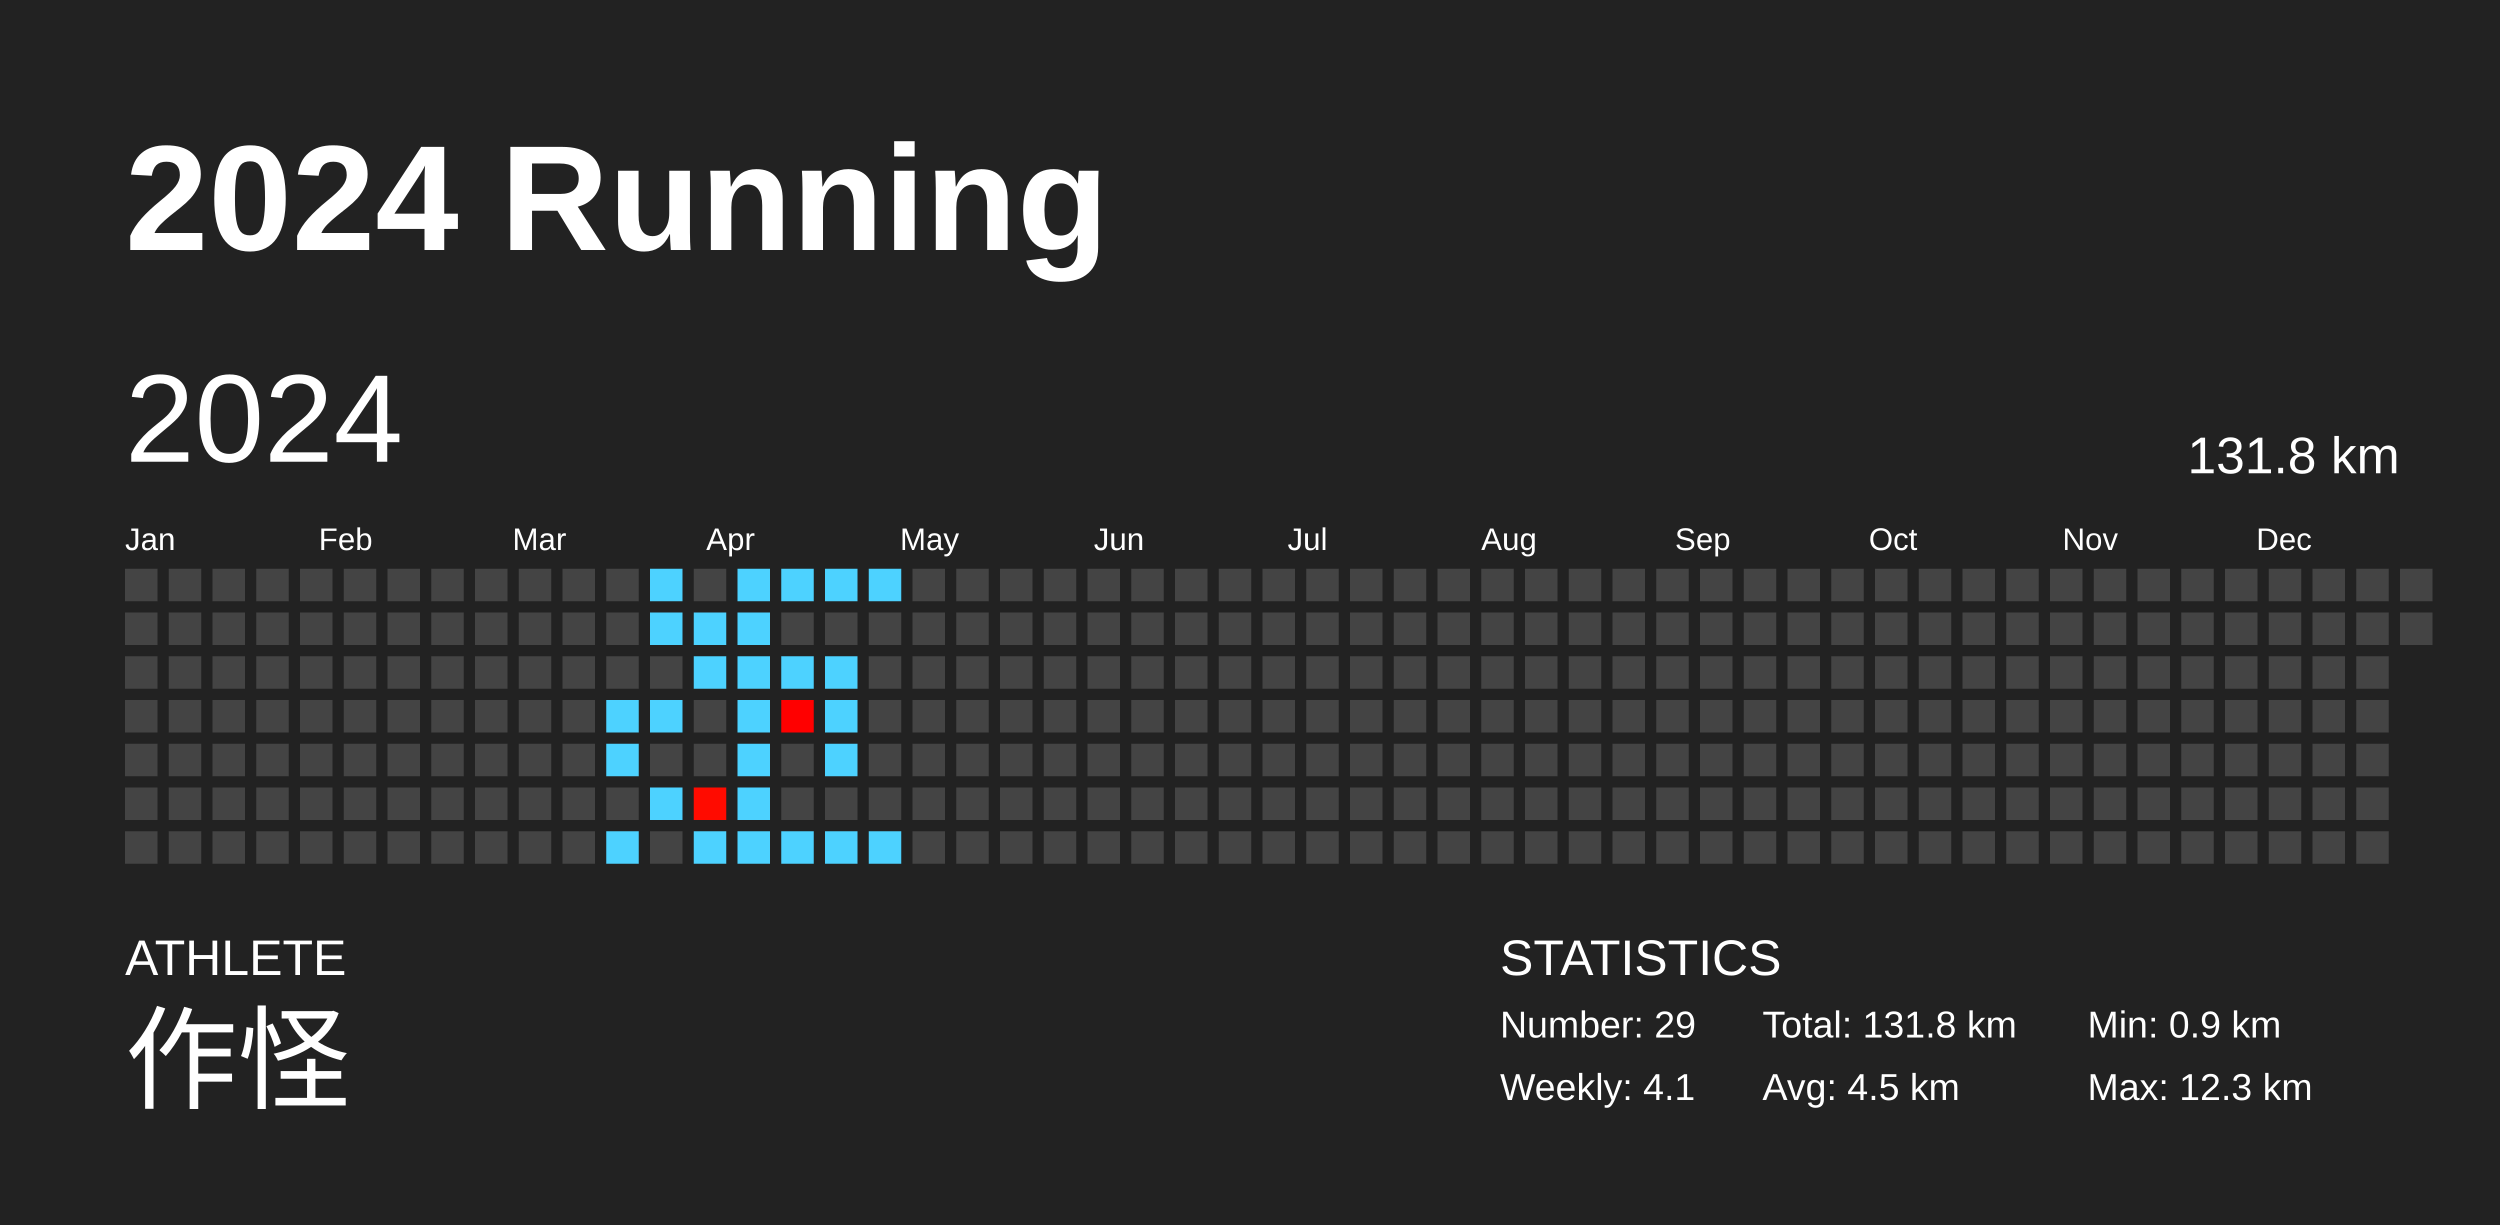
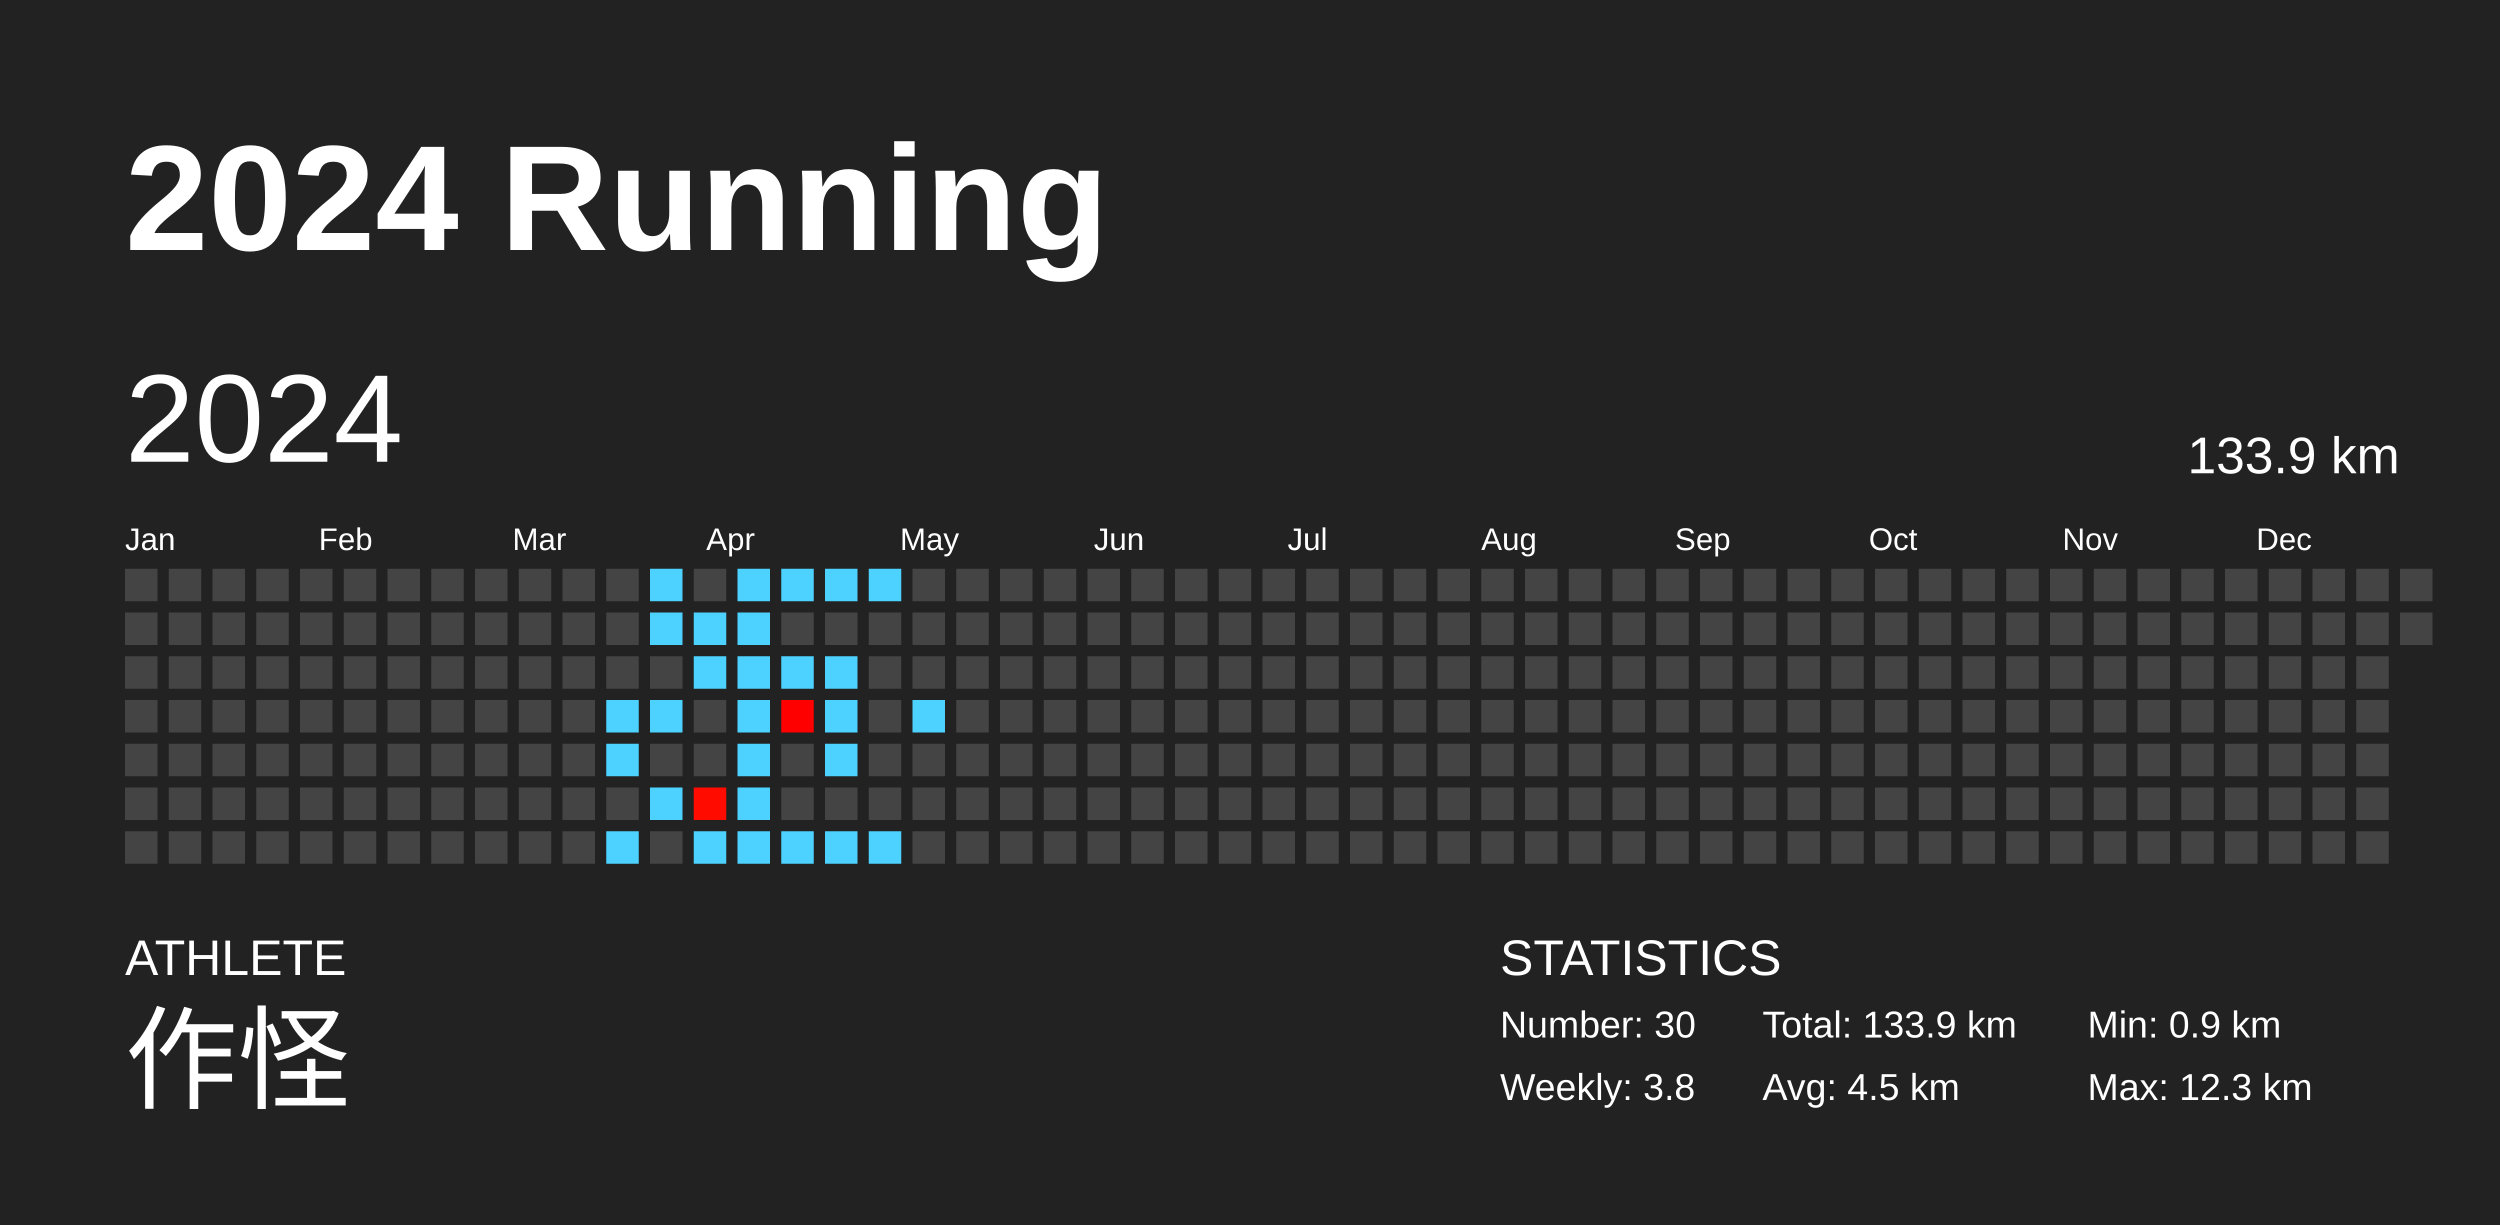
<svg xmlns="http://www.w3.org/2000/svg" baseProfile="full" height="98mm" version="1.1" viewBox="0,0,200,98" width="200mm">
  <defs />
  <rect fill="#222222" height="98" width="200" x="0" y="0" />
  <text fill="#FFFFFF" style="font-size:12px; font-family:Arial; font-weight:bold;" x="10" y="20">2024 Running</text>
  <text fill="#FFFFFF" style="font-size:4px; font-family:Arial" x="10" y="78">ATHLETE</text>
  <text fill="#FFFFFF" style="font-size:9px; font-family:Arial" x="10" y="88">作怪</text>
  <text fill="#FFFFFF" style="font-size:4px; font-family:Arial" x="120" y="78">STATISTICS</text>
-   <text fill="#FFFFFF" style="font-size:3px; font-family:Arial" x="120" y="83">Number: 29</text>
-   <text fill="#FFFFFF" style="font-size:3px; font-family:Arial" x="120" y="88">Weekly: 4.1</text>
-   <text fill="#FFFFFF" style="font-size:3px; font-family:Arial" x="141" y="83">Total: 131.8 km</text>
+   <text fill="#FFFFFF" style="font-size:3px; font-family:Arial" x="120" y="83">Number: 30</text>
+   <text fill="#FFFFFF" style="font-size:3px; font-family:Arial" x="120" y="88">Weekly: 3.8</text>
+   <text fill="#FFFFFF" style="font-size:3px; font-family:Arial" x="141" y="83">Total: 133.9 km</text>
  <text fill="#FFFFFF" style="font-size:3px; font-family:Arial" x="141" y="88">Avg: 4.5 km</text>
  <text fill="#FFFFFF" style="font-size:3px; font-family:Arial" x="167" y="83">Min: 0.9 km</text>
  <text fill="#FFFFFF" style="font-size:3px; font-family:Arial" x="167" y="88">Max: 12.3 km</text>
  <text dominant-baseline="hanging" fill="#FFFFFF" style="font-size:10.0px; font-family:Arial;" x="10" y="30">2024</text>
-   <text dominant-baseline="hanging" fill="#FFFFFF" style="font-size:4.125px; font-family:Arial;" x="175" y="35">131.8 km</text>
+   <text dominant-baseline="hanging" fill="#FFFFFF" style="font-size:4.125px; font-family:Arial;" x="175" y="35">133.9 km</text>
  <text fill="#FFFFFF" style="font-size:2.5px; font-family:Arial" x="10.0" y="44">Jan</text>
  <text fill="#FFFFFF" style="font-size:2.5px; font-family:Arial" x="25.5" y="44">Feb</text>
  <text fill="#FFFFFF" style="font-size:2.5px; font-family:Arial" x="41.0" y="44">Mar</text>
  <text fill="#FFFFFF" style="font-size:2.5px; font-family:Arial" x="56.5" y="44">Apr</text>
  <text fill="#FFFFFF" style="font-size:2.5px; font-family:Arial" x="72.0" y="44">May</text>
  <text fill="#FFFFFF" style="font-size:2.5px; font-family:Arial" x="87.5" y="44">Jun</text>
  <text fill="#FFFFFF" style="font-size:2.5px; font-family:Arial" x="103.0" y="44">Jul</text>
  <text fill="#FFFFFF" style="font-size:2.5px; font-family:Arial" x="118.5" y="44">Aug</text>
  <text fill="#FFFFFF" style="font-size:2.5px; font-family:Arial" x="134.0" y="44">Sep</text>
  <text fill="#FFFFFF" style="font-size:2.5px; font-family:Arial" x="149.5" y="44">Oct</text>
  <text fill="#FFFFFF" style="font-size:2.5px; font-family:Arial" x="165.0" y="44">Nov</text>
  <text fill="#FFFFFF" style="font-size:2.5px; font-family:Arial" x="180.5" y="44">Dec</text>
  <rect fill="#444444" height="2.6" width="2.6" x="10.0" y="45.5" />
  <rect fill="#444444" height="2.6" width="2.6" x="10.0" y="49.0" />
  <rect fill="#444444" height="2.6" width="2.6" x="10.0" y="52.5" />
  <rect fill="#444444" height="2.6" width="2.6" x="10.0" y="56.0" />
  <rect fill="#444444" height="2.6" width="2.6" x="10.0" y="59.5" />
  <rect fill="#444444" height="2.6" width="2.6" x="10.0" y="63.0" />
  <rect fill="#444444" height="2.6" width="2.6" x="10.0" y="66.5" />
  <rect fill="#444444" height="2.6" width="2.6" x="13.5" y="45.5" />
  <rect fill="#444444" height="2.6" width="2.6" x="13.5" y="49.0" />
  <rect fill="#444444" height="2.6" width="2.6" x="13.5" y="52.5" />
  <rect fill="#444444" height="2.6" width="2.6" x="13.5" y="56.0" />
  <rect fill="#444444" height="2.6" width="2.6" x="13.5" y="59.5" />
  <rect fill="#444444" height="2.6" width="2.6" x="13.5" y="63.0" />
  <rect fill="#444444" height="2.6" width="2.6" x="13.5" y="66.5" />
  <rect fill="#444444" height="2.6" width="2.6" x="17.0" y="45.5" />
  <rect fill="#444444" height="2.6" width="2.6" x="17.0" y="49.0" />
  <rect fill="#444444" height="2.6" width="2.6" x="17.0" y="52.5" />
  <rect fill="#444444" height="2.6" width="2.6" x="17.0" y="56.0" />
  <rect fill="#444444" height="2.6" width="2.6" x="17.0" y="59.5" />
  <rect fill="#444444" height="2.6" width="2.6" x="17.0" y="63.0" />
  <rect fill="#444444" height="2.6" width="2.6" x="17.0" y="66.5" />
  <rect fill="#444444" height="2.6" width="2.6" x="20.5" y="45.5" />
  <rect fill="#444444" height="2.6" width="2.6" x="20.5" y="49.0" />
  <rect fill="#444444" height="2.6" width="2.6" x="20.5" y="52.5" />
  <rect fill="#444444" height="2.6" width="2.6" x="20.5" y="56.0" />
  <rect fill="#444444" height="2.6" width="2.6" x="20.5" y="59.5" />
  <rect fill="#444444" height="2.6" width="2.6" x="20.5" y="63.0" />
  <rect fill="#444444" height="2.6" width="2.6" x="20.5" y="66.5" />
  <rect fill="#444444" height="2.6" width="2.6" x="24.0" y="45.5" />
  <rect fill="#444444" height="2.6" width="2.6" x="24.0" y="49.0" />
  <rect fill="#444444" height="2.6" width="2.6" x="24.0" y="52.5" />
  <rect fill="#444444" height="2.6" width="2.6" x="24.0" y="56.0" />
  <rect fill="#444444" height="2.6" width="2.6" x="24.0" y="59.5" />
  <rect fill="#444444" height="2.6" width="2.6" x="24.0" y="63.0" />
  <rect fill="#444444" height="2.6" width="2.6" x="24.0" y="66.5" />
  <rect fill="#444444" height="2.6" width="2.6" x="27.5" y="45.5" />
  <rect fill="#444444" height="2.6" width="2.6" x="27.5" y="49.0" />
  <rect fill="#444444" height="2.6" width="2.6" x="27.5" y="52.5" />
  <rect fill="#444444" height="2.6" width="2.6" x="27.5" y="56.0" />
  <rect fill="#444444" height="2.6" width="2.6" x="27.5" y="59.5" />
  <rect fill="#444444" height="2.6" width="2.6" x="27.5" y="63.0" />
  <rect fill="#444444" height="2.6" width="2.6" x="27.5" y="66.5" />
  <rect fill="#444444" height="2.6" width="2.6" x="31.0" y="45.5" />
  <rect fill="#444444" height="2.6" width="2.6" x="31.0" y="49.0" />
  <rect fill="#444444" height="2.6" width="2.6" x="31.0" y="52.5" />
  <rect fill="#444444" height="2.6" width="2.6" x="31.0" y="56.0" />
  <rect fill="#444444" height="2.6" width="2.6" x="31.0" y="59.5" />
  <rect fill="#444444" height="2.6" width="2.6" x="31.0" y="63.0" />
  <rect fill="#444444" height="2.6" width="2.6" x="31.0" y="66.5" />
  <rect fill="#444444" height="2.6" width="2.6" x="34.5" y="45.5" />
  <rect fill="#444444" height="2.6" width="2.6" x="34.5" y="49.0" />
  <rect fill="#444444" height="2.6" width="2.6" x="34.5" y="52.5" />
  <rect fill="#444444" height="2.6" width="2.6" x="34.5" y="56.0" />
  <rect fill="#444444" height="2.6" width="2.6" x="34.5" y="59.5" />
  <rect fill="#444444" height="2.6" width="2.6" x="34.5" y="63.0" />
  <rect fill="#444444" height="2.6" width="2.6" x="34.5" y="66.5" />
  <rect fill="#444444" height="2.6" width="2.6" x="38.0" y="45.5" />
  <rect fill="#444444" height="2.6" width="2.6" x="38.0" y="49.0" />
  <rect fill="#444444" height="2.6" width="2.6" x="38.0" y="52.5" />
  <rect fill="#444444" height="2.6" width="2.6" x="38.0" y="56.0" />
  <rect fill="#444444" height="2.6" width="2.6" x="38.0" y="59.5" />
  <rect fill="#444444" height="2.6" width="2.6" x="38.0" y="63.0" />
  <rect fill="#444444" height="2.6" width="2.6" x="38.0" y="66.5" />
  <rect fill="#444444" height="2.6" width="2.6" x="41.5" y="45.5" />
  <rect fill="#444444" height="2.6" width="2.6" x="41.5" y="49.0" />
  <rect fill="#444444" height="2.6" width="2.6" x="41.5" y="52.5" />
  <rect fill="#444444" height="2.6" width="2.6" x="41.5" y="56.0" />
  <rect fill="#444444" height="2.6" width="2.6" x="41.5" y="59.5" />
  <rect fill="#444444" height="2.6" width="2.6" x="41.5" y="63.0" />
  <rect fill="#444444" height="2.6" width="2.6" x="41.5" y="66.5" />
  <rect fill="#444444" height="2.6" width="2.6" x="45.0" y="45.5" />
  <rect fill="#444444" height="2.6" width="2.6" x="45.0" y="49.0" />
  <rect fill="#444444" height="2.6" width="2.6" x="45.0" y="52.5" />
  <rect fill="#444444" height="2.6" width="2.6" x="45.0" y="56.0" />
  <rect fill="#444444" height="2.6" width="2.6" x="45.0" y="59.5" />
  <rect fill="#444444" height="2.6" width="2.6" x="45.0" y="63.0" />
  <rect fill="#444444" height="2.6" width="2.6" x="45.0" y="66.5" />
  <rect fill="#444444" height="2.6" width="2.6" x="48.5" y="45.5" />
  <rect fill="#444444" height="2.6" width="2.6" x="48.5" y="49.0" />
  <rect fill="#444444" height="2.6" width="2.6" x="48.5" y="52.5" />
  <rect fill="#4dd2ff" height="2.6" width="2.6" x="48.5" y="56.0" />
  <rect fill="#4dd2ff" height="2.6" width="2.6" x="48.5" y="59.5" />
  <rect fill="#444444" height="2.6" width="2.6" x="48.5" y="63.0" />
  <rect fill="#4dd2ff" height="2.6" width="2.6" x="48.5" y="66.5" />
  <rect fill="#4dd2ff" height="2.6" width="2.6" x="52.0" y="45.5" />
  <rect fill="#4dd2ff" height="2.6" width="2.6" x="52.0" y="49.0" />
  <rect fill="#444444" height="2.6" width="2.6" x="52.0" y="52.5" />
  <rect fill="#4dd2ff" height="2.6" width="2.6" x="52.0" y="56.0" />
  <rect fill="#444444" height="2.6" width="2.6" x="52.0" y="59.5" />
  <rect fill="#4dd2ff" height="2.6" width="2.6" x="52.0" y="63.0" />
  <rect fill="#444444" height="2.6" width="2.6" x="52.0" y="66.5" />
  <rect fill="#444444" height="2.6" width="2.6" x="55.5" y="45.5" />
  <rect fill="#4dd2ff" height="2.6" width="2.6" x="55.5" y="49.0" />
  <rect fill="#4dd2ff" height="2.6" width="2.6" x="55.5" y="52.5" />
  <rect fill="#444444" height="2.6" width="2.6" x="55.5" y="56.0" />
  <rect fill="#444444" height="2.6" width="2.6" x="55.5" y="59.5" />
  <rect fill="#ff0b00" height="2.6" width="2.6" x="55.5" y="63.0" />
  <rect fill="#4dd2ff" height="2.6" width="2.6" x="55.5" y="66.5" />
  <rect fill="#4dd2ff" height="2.6" width="2.6" x="59.0" y="45.5" />
  <rect fill="#4dd2ff" height="2.6" width="2.6" x="59.0" y="49.0" />
  <rect fill="#4dd2ff" height="2.6" width="2.6" x="59.0" y="52.5" />
  <rect fill="#4dd2ff" height="2.6" width="2.6" x="59.0" y="56.0" />
  <rect fill="#4dd2ff" height="2.6" width="2.6" x="59.0" y="59.5" />
  <rect fill="#4dd2ff" height="2.6" width="2.6" x="59.0" y="63.0" />
  <rect fill="#4dd2ff" height="2.6" width="2.6" x="59.0" y="66.5" />
  <rect fill="#4dd2ff" height="2.6" width="2.6" x="62.5" y="45.5" />
  <rect fill="#444444" height="2.6" width="2.6" x="62.5" y="49.0" />
  <rect fill="#4dd2ff" height="2.6" width="2.6" x="62.5" y="52.5" />
  <rect fill="#ff0000" height="2.6" width="2.6" x="62.5" y="56.0" />
  <rect fill="#444444" height="2.6" width="2.6" x="62.5" y="59.5" />
  <rect fill="#444444" height="2.6" width="2.6" x="62.5" y="63.0" />
  <rect fill="#4dd2ff" height="2.6" width="2.6" x="62.5" y="66.5" />
  <rect fill="#4dd2ff" height="2.6" width="2.6" x="66.0" y="45.5" />
  <rect fill="#444444" height="2.6" width="2.6" x="66.0" y="49.0" />
  <rect fill="#4dd2ff" height="2.6" width="2.6" x="66.0" y="52.5" />
  <rect fill="#4dd2ff" height="2.6" width="2.6" x="66.0" y="56.0" />
  <rect fill="#4dd2ff" height="2.6" width="2.6" x="66.0" y="59.5" />
  <rect fill="#444444" height="2.6" width="2.6" x="66.0" y="63.0" />
  <rect fill="#4dd2ff" height="2.6" width="2.6" x="66.0" y="66.5" />
  <rect fill="#4dd2ff" height="2.6" width="2.6" x="69.5" y="45.5" />
  <rect fill="#444444" height="2.6" width="2.6" x="69.5" y="49.0" />
  <rect fill="#444444" height="2.6" width="2.6" x="69.5" y="52.5" />
  <rect fill="#444444" height="2.6" width="2.6" x="69.5" y="56.0" />
  <rect fill="#444444" height="2.6" width="2.6" x="69.5" y="59.5" />
  <rect fill="#444444" height="2.6" width="2.6" x="69.5" y="63.0" />
  <rect fill="#4dd2ff" height="2.6" width="2.6" x="69.5" y="66.5" />
  <rect fill="#444444" height="2.6" width="2.6" x="73.0" y="45.5" />
  <rect fill="#444444" height="2.6" width="2.6" x="73.0" y="49.0" />
  <rect fill="#444444" height="2.6" width="2.6" x="73.0" y="52.5" />
-   <rect fill="#444444" height="2.6" width="2.6" x="73.0" y="56.0" />
+   <rect fill="#4dd2ff" height="2.6" width="2.6" x="73.0" y="56.0" />
  <rect fill="#444444" height="2.6" width="2.6" x="73.0" y="59.5" />
  <rect fill="#444444" height="2.6" width="2.6" x="73.0" y="63.0" />
  <rect fill="#444444" height="2.6" width="2.6" x="73.0" y="66.5" />
  <rect fill="#444444" height="2.6" width="2.6" x="76.5" y="45.5" />
  <rect fill="#444444" height="2.6" width="2.6" x="76.5" y="49.0" />
  <rect fill="#444444" height="2.6" width="2.6" x="76.5" y="52.5" />
  <rect fill="#444444" height="2.6" width="2.6" x="76.5" y="56.0" />
  <rect fill="#444444" height="2.6" width="2.6" x="76.5" y="59.5" />
  <rect fill="#444444" height="2.6" width="2.6" x="76.5" y="63.0" />
  <rect fill="#444444" height="2.6" width="2.6" x="76.5" y="66.5" />
  <rect fill="#444444" height="2.6" width="2.6" x="80.0" y="45.5" />
  <rect fill="#444444" height="2.6" width="2.6" x="80.0" y="49.0" />
  <rect fill="#444444" height="2.6" width="2.6" x="80.0" y="52.5" />
  <rect fill="#444444" height="2.6" width="2.6" x="80.0" y="56.0" />
  <rect fill="#444444" height="2.6" width="2.6" x="80.0" y="59.5" />
  <rect fill="#444444" height="2.6" width="2.6" x="80.0" y="63.0" />
  <rect fill="#444444" height="2.6" width="2.6" x="80.0" y="66.5" />
  <rect fill="#444444" height="2.6" width="2.6" x="83.5" y="45.5" />
  <rect fill="#444444" height="2.6" width="2.6" x="83.5" y="49.0" />
  <rect fill="#444444" height="2.6" width="2.6" x="83.5" y="52.5" />
  <rect fill="#444444" height="2.6" width="2.6" x="83.5" y="56.0" />
  <rect fill="#444444" height="2.6" width="2.6" x="83.5" y="59.5" />
  <rect fill="#444444" height="2.6" width="2.6" x="83.5" y="63.0" />
  <rect fill="#444444" height="2.6" width="2.6" x="83.5" y="66.5" />
  <rect fill="#444444" height="2.6" width="2.6" x="87.0" y="45.5" />
  <rect fill="#444444" height="2.6" width="2.6" x="87.0" y="49.0" />
  <rect fill="#444444" height="2.6" width="2.6" x="87.0" y="52.5" />
  <rect fill="#444444" height="2.6" width="2.6" x="87.0" y="56.0" />
  <rect fill="#444444" height="2.6" width="2.6" x="87.0" y="59.5" />
  <rect fill="#444444" height="2.6" width="2.6" x="87.0" y="63.0" />
  <rect fill="#444444" height="2.6" width="2.6" x="87.0" y="66.5" />
  <rect fill="#444444" height="2.6" width="2.6" x="90.5" y="45.5" />
  <rect fill="#444444" height="2.6" width="2.6" x="90.5" y="49.0" />
  <rect fill="#444444" height="2.6" width="2.6" x="90.5" y="52.5" />
  <rect fill="#444444" height="2.6" width="2.6" x="90.5" y="56.0" />
  <rect fill="#444444" height="2.6" width="2.6" x="90.5" y="59.5" />
  <rect fill="#444444" height="2.6" width="2.6" x="90.5" y="63.0" />
  <rect fill="#444444" height="2.6" width="2.6" x="90.5" y="66.5" />
  <rect fill="#444444" height="2.6" width="2.6" x="94.0" y="45.5" />
  <rect fill="#444444" height="2.6" width="2.6" x="94.0" y="49.0" />
  <rect fill="#444444" height="2.6" width="2.6" x="94.0" y="52.5" />
  <rect fill="#444444" height="2.6" width="2.6" x="94.0" y="56.0" />
  <rect fill="#444444" height="2.6" width="2.6" x="94.0" y="59.5" />
  <rect fill="#444444" height="2.6" width="2.6" x="94.0" y="63.0" />
  <rect fill="#444444" height="2.6" width="2.6" x="94.0" y="66.5" />
  <rect fill="#444444" height="2.6" width="2.6" x="97.5" y="45.5" />
  <rect fill="#444444" height="2.6" width="2.6" x="97.5" y="49.0" />
  <rect fill="#444444" height="2.6" width="2.6" x="97.5" y="52.5" />
  <rect fill="#444444" height="2.6" width="2.6" x="97.5" y="56.0" />
  <rect fill="#444444" height="2.6" width="2.6" x="97.5" y="59.5" />
  <rect fill="#444444" height="2.6" width="2.6" x="97.5" y="63.0" />
  <rect fill="#444444" height="2.6" width="2.6" x="97.5" y="66.5" />
  <rect fill="#444444" height="2.6" width="2.6" x="101.0" y="45.5" />
  <rect fill="#444444" height="2.6" width="2.6" x="101.0" y="49.0" />
  <rect fill="#444444" height="2.6" width="2.6" x="101.0" y="52.5" />
  <rect fill="#444444" height="2.6" width="2.6" x="101.0" y="56.0" />
  <rect fill="#444444" height="2.6" width="2.6" x="101.0" y="59.5" />
  <rect fill="#444444" height="2.6" width="2.6" x="101.0" y="63.0" />
  <rect fill="#444444" height="2.6" width="2.6" x="101.0" y="66.5" />
  <rect fill="#444444" height="2.6" width="2.6" x="104.5" y="45.5" />
  <rect fill="#444444" height="2.6" width="2.6" x="104.5" y="49.0" />
  <rect fill="#444444" height="2.6" width="2.6" x="104.5" y="52.5" />
  <rect fill="#444444" height="2.6" width="2.6" x="104.5" y="56.0" />
  <rect fill="#444444" height="2.6" width="2.6" x="104.5" y="59.5" />
  <rect fill="#444444" height="2.6" width="2.6" x="104.5" y="63.0" />
  <rect fill="#444444" height="2.6" width="2.6" x="104.5" y="66.5" />
  <rect fill="#444444" height="2.6" width="2.6" x="108.0" y="45.5" />
  <rect fill="#444444" height="2.6" width="2.6" x="108.0" y="49.0" />
  <rect fill="#444444" height="2.6" width="2.6" x="108.0" y="52.5" />
  <rect fill="#444444" height="2.6" width="2.6" x="108.0" y="56.0" />
  <rect fill="#444444" height="2.6" width="2.6" x="108.0" y="59.5" />
  <rect fill="#444444" height="2.6" width="2.6" x="108.0" y="63.0" />
  <rect fill="#444444" height="2.6" width="2.6" x="108.0" y="66.5" />
  <rect fill="#444444" height="2.6" width="2.6" x="111.5" y="45.5" />
  <rect fill="#444444" height="2.6" width="2.6" x="111.5" y="49.0" />
  <rect fill="#444444" height="2.6" width="2.6" x="111.5" y="52.5" />
  <rect fill="#444444" height="2.6" width="2.6" x="111.5" y="56.0" />
  <rect fill="#444444" height="2.6" width="2.6" x="111.5" y="59.5" />
  <rect fill="#444444" height="2.6" width="2.6" x="111.5" y="63.0" />
  <rect fill="#444444" height="2.6" width="2.6" x="111.5" y="66.5" />
  <rect fill="#444444" height="2.6" width="2.6" x="115.0" y="45.5" />
  <rect fill="#444444" height="2.6" width="2.6" x="115.0" y="49.0" />
  <rect fill="#444444" height="2.6" width="2.6" x="115.0" y="52.5" />
  <rect fill="#444444" height="2.6" width="2.6" x="115.0" y="56.0" />
  <rect fill="#444444" height="2.6" width="2.6" x="115.0" y="59.5" />
  <rect fill="#444444" height="2.6" width="2.6" x="115.0" y="63.0" />
  <rect fill="#444444" height="2.6" width="2.6" x="115.0" y="66.5" />
  <rect fill="#444444" height="2.6" width="2.6" x="118.5" y="45.5" />
  <rect fill="#444444" height="2.6" width="2.6" x="118.5" y="49.0" />
  <rect fill="#444444" height="2.6" width="2.6" x="118.5" y="52.5" />
  <rect fill="#444444" height="2.6" width="2.6" x="118.5" y="56.0" />
  <rect fill="#444444" height="2.6" width="2.6" x="118.5" y="59.5" />
  <rect fill="#444444" height="2.6" width="2.6" x="118.5" y="63.0" />
  <rect fill="#444444" height="2.6" width="2.6" x="118.5" y="66.5" />
  <rect fill="#444444" height="2.6" width="2.6" x="122.0" y="45.5" />
  <rect fill="#444444" height="2.6" width="2.6" x="122.0" y="49.0" />
  <rect fill="#444444" height="2.6" width="2.6" x="122.0" y="52.5" />
  <rect fill="#444444" height="2.6" width="2.6" x="122.0" y="56.0" />
  <rect fill="#444444" height="2.6" width="2.6" x="122.0" y="59.5" />
  <rect fill="#444444" height="2.6" width="2.6" x="122.0" y="63.0" />
  <rect fill="#444444" height="2.6" width="2.6" x="122.0" y="66.5" />
  <rect fill="#444444" height="2.6" width="2.6" x="125.5" y="45.5" />
  <rect fill="#444444" height="2.6" width="2.6" x="125.5" y="49.0" />
  <rect fill="#444444" height="2.6" width="2.6" x="125.5" y="52.5" />
  <rect fill="#444444" height="2.6" width="2.6" x="125.5" y="56.0" />
  <rect fill="#444444" height="2.6" width="2.6" x="125.5" y="59.5" />
  <rect fill="#444444" height="2.6" width="2.6" x="125.5" y="63.0" />
  <rect fill="#444444" height="2.6" width="2.6" x="125.5" y="66.5" />
  <rect fill="#444444" height="2.6" width="2.6" x="129.0" y="45.5" />
  <rect fill="#444444" height="2.6" width="2.6" x="129.0" y="49.0" />
  <rect fill="#444444" height="2.6" width="2.6" x="129.0" y="52.5" />
  <rect fill="#444444" height="2.6" width="2.6" x="129.0" y="56.0" />
  <rect fill="#444444" height="2.6" width="2.6" x="129.0" y="59.5" />
  <rect fill="#444444" height="2.6" width="2.6" x="129.0" y="63.0" />
  <rect fill="#444444" height="2.6" width="2.6" x="129.0" y="66.5" />
  <rect fill="#444444" height="2.6" width="2.6" x="132.5" y="45.5" />
  <rect fill="#444444" height="2.6" width="2.6" x="132.5" y="49.0" />
  <rect fill="#444444" height="2.6" width="2.6" x="132.5" y="52.5" />
  <rect fill="#444444" height="2.6" width="2.6" x="132.5" y="56.0" />
  <rect fill="#444444" height="2.6" width="2.6" x="132.5" y="59.5" />
  <rect fill="#444444" height="2.6" width="2.6" x="132.5" y="63.0" />
  <rect fill="#444444" height="2.6" width="2.6" x="132.5" y="66.5" />
  <rect fill="#444444" height="2.6" width="2.6" x="136.0" y="45.5" />
  <rect fill="#444444" height="2.6" width="2.6" x="136.0" y="49.0" />
  <rect fill="#444444" height="2.6" width="2.6" x="136.0" y="52.5" />
  <rect fill="#444444" height="2.6" width="2.6" x="136.0" y="56.0" />
  <rect fill="#444444" height="2.6" width="2.6" x="136.0" y="59.5" />
  <rect fill="#444444" height="2.6" width="2.6" x="136.0" y="63.0" />
  <rect fill="#444444" height="2.6" width="2.6" x="136.0" y="66.5" />
  <rect fill="#444444" height="2.6" width="2.6" x="139.5" y="45.5" />
  <rect fill="#444444" height="2.6" width="2.6" x="139.5" y="49.0" />
  <rect fill="#444444" height="2.6" width="2.6" x="139.5" y="52.5" />
  <rect fill="#444444" height="2.6" width="2.6" x="139.5" y="56.0" />
  <rect fill="#444444" height="2.6" width="2.6" x="139.5" y="59.5" />
  <rect fill="#444444" height="2.6" width="2.6" x="139.5" y="63.0" />
  <rect fill="#444444" height="2.6" width="2.6" x="139.5" y="66.5" />
  <rect fill="#444444" height="2.6" width="2.6" x="143.0" y="45.5" />
  <rect fill="#444444" height="2.6" width="2.6" x="143.0" y="49.0" />
  <rect fill="#444444" height="2.6" width="2.6" x="143.0" y="52.5" />
  <rect fill="#444444" height="2.6" width="2.6" x="143.0" y="56.0" />
  <rect fill="#444444" height="2.6" width="2.6" x="143.0" y="59.5" />
  <rect fill="#444444" height="2.6" width="2.6" x="143.0" y="63.0" />
  <rect fill="#444444" height="2.6" width="2.6" x="143.0" y="66.5" />
  <rect fill="#444444" height="2.6" width="2.6" x="146.5" y="45.5" />
  <rect fill="#444444" height="2.6" width="2.6" x="146.5" y="49.0" />
  <rect fill="#444444" height="2.6" width="2.6" x="146.5" y="52.5" />
  <rect fill="#444444" height="2.6" width="2.6" x="146.5" y="56.0" />
  <rect fill="#444444" height="2.6" width="2.6" x="146.5" y="59.5" />
  <rect fill="#444444" height="2.6" width="2.6" x="146.5" y="63.0" />
  <rect fill="#444444" height="2.6" width="2.6" x="146.5" y="66.5" />
  <rect fill="#444444" height="2.6" width="2.6" x="150.0" y="45.5" />
  <rect fill="#444444" height="2.6" width="2.6" x="150.0" y="49.0" />
  <rect fill="#444444" height="2.6" width="2.6" x="150.0" y="52.5" />
  <rect fill="#444444" height="2.6" width="2.6" x="150.0" y="56.0" />
  <rect fill="#444444" height="2.6" width="2.6" x="150.0" y="59.5" />
  <rect fill="#444444" height="2.6" width="2.6" x="150.0" y="63.0" />
  <rect fill="#444444" height="2.6" width="2.6" x="150.0" y="66.5" />
  <rect fill="#444444" height="2.6" width="2.6" x="153.5" y="45.5" />
  <rect fill="#444444" height="2.6" width="2.6" x="153.5" y="49.0" />
  <rect fill="#444444" height="2.6" width="2.6" x="153.5" y="52.5" />
  <rect fill="#444444" height="2.6" width="2.6" x="153.5" y="56.0" />
  <rect fill="#444444" height="2.6" width="2.6" x="153.5" y="59.5" />
  <rect fill="#444444" height="2.6" width="2.6" x="153.5" y="63.0" />
  <rect fill="#444444" height="2.6" width="2.6" x="153.5" y="66.5" />
  <rect fill="#444444" height="2.6" width="2.6" x="157.0" y="45.5" />
  <rect fill="#444444" height="2.6" width="2.6" x="157.0" y="49.0" />
  <rect fill="#444444" height="2.6" width="2.6" x="157.0" y="52.5" />
  <rect fill="#444444" height="2.6" width="2.6" x="157.0" y="56.0" />
  <rect fill="#444444" height="2.6" width="2.6" x="157.0" y="59.5" />
  <rect fill="#444444" height="2.6" width="2.6" x="157.0" y="63.0" />
  <rect fill="#444444" height="2.6" width="2.6" x="157.0" y="66.5" />
  <rect fill="#444444" height="2.6" width="2.6" x="160.5" y="45.5" />
  <rect fill="#444444" height="2.6" width="2.6" x="160.5" y="49.0" />
  <rect fill="#444444" height="2.6" width="2.6" x="160.5" y="52.5" />
  <rect fill="#444444" height="2.6" width="2.6" x="160.5" y="56.0" />
  <rect fill="#444444" height="2.6" width="2.6" x="160.5" y="59.5" />
  <rect fill="#444444" height="2.6" width="2.6" x="160.5" y="63.0" />
  <rect fill="#444444" height="2.6" width="2.6" x="160.5" y="66.5" />
  <rect fill="#444444" height="2.6" width="2.6" x="164.0" y="45.5" />
  <rect fill="#444444" height="2.6" width="2.6" x="164.0" y="49.0" />
  <rect fill="#444444" height="2.6" width="2.6" x="164.0" y="52.5" />
  <rect fill="#444444" height="2.6" width="2.6" x="164.0" y="56.0" />
  <rect fill="#444444" height="2.6" width="2.6" x="164.0" y="59.5" />
  <rect fill="#444444" height="2.6" width="2.6" x="164.0" y="63.0" />
  <rect fill="#444444" height="2.6" width="2.6" x="164.0" y="66.5" />
  <rect fill="#444444" height="2.6" width="2.6" x="167.5" y="45.5" />
  <rect fill="#444444" height="2.6" width="2.6" x="167.5" y="49.0" />
  <rect fill="#444444" height="2.6" width="2.6" x="167.5" y="52.5" />
  <rect fill="#444444" height="2.6" width="2.6" x="167.5" y="56.0" />
  <rect fill="#444444" height="2.6" width="2.6" x="167.5" y="59.5" />
  <rect fill="#444444" height="2.6" width="2.6" x="167.5" y="63.0" />
  <rect fill="#444444" height="2.6" width="2.6" x="167.5" y="66.5" />
  <rect fill="#444444" height="2.6" width="2.6" x="171.0" y="45.5" />
  <rect fill="#444444" height="2.6" width="2.6" x="171.0" y="49.0" />
  <rect fill="#444444" height="2.6" width="2.6" x="171.0" y="52.5" />
  <rect fill="#444444" height="2.6" width="2.6" x="171.0" y="56.0" />
  <rect fill="#444444" height="2.6" width="2.6" x="171.0" y="59.5" />
  <rect fill="#444444" height="2.6" width="2.6" x="171.0" y="63.0" />
  <rect fill="#444444" height="2.6" width="2.6" x="171.0" y="66.5" />
  <rect fill="#444444" height="2.6" width="2.6" x="174.5" y="45.5" />
  <rect fill="#444444" height="2.6" width="2.6" x="174.5" y="49.0" />
  <rect fill="#444444" height="2.6" width="2.6" x="174.5" y="52.5" />
  <rect fill="#444444" height="2.6" width="2.6" x="174.5" y="56.0" />
  <rect fill="#444444" height="2.6" width="2.6" x="174.5" y="59.5" />
  <rect fill="#444444" height="2.6" width="2.6" x="174.5" y="63.0" />
  <rect fill="#444444" height="2.6" width="2.6" x="174.5" y="66.5" />
  <rect fill="#444444" height="2.6" width="2.6" x="178.0" y="45.5" />
  <rect fill="#444444" height="2.6" width="2.6" x="178.0" y="49.0" />
  <rect fill="#444444" height="2.6" width="2.6" x="178.0" y="52.5" />
  <rect fill="#444444" height="2.6" width="2.6" x="178.0" y="56.0" />
  <rect fill="#444444" height="2.6" width="2.6" x="178.0" y="59.5" />
  <rect fill="#444444" height="2.6" width="2.6" x="178.0" y="63.0" />
  <rect fill="#444444" height="2.6" width="2.6" x="178.0" y="66.5" />
  <rect fill="#444444" height="2.6" width="2.6" x="181.5" y="45.5" />
  <rect fill="#444444" height="2.6" width="2.6" x="181.5" y="49.0" />
  <rect fill="#444444" height="2.6" width="2.6" x="181.5" y="52.5" />
  <rect fill="#444444" height="2.6" width="2.6" x="181.5" y="56.0" />
  <rect fill="#444444" height="2.6" width="2.6" x="181.5" y="59.5" />
  <rect fill="#444444" height="2.6" width="2.6" x="181.5" y="63.0" />
  <rect fill="#444444" height="2.6" width="2.6" x="181.5" y="66.5" />
  <rect fill="#444444" height="2.6" width="2.6" x="185.0" y="45.5" />
  <rect fill="#444444" height="2.6" width="2.6" x="185.0" y="49.0" />
  <rect fill="#444444" height="2.6" width="2.6" x="185.0" y="52.5" />
  <rect fill="#444444" height="2.6" width="2.6" x="185.0" y="56.0" />
  <rect fill="#444444" height="2.6" width="2.6" x="185.0" y="59.5" />
  <rect fill="#444444" height="2.6" width="2.6" x="185.0" y="63.0" />
  <rect fill="#444444" height="2.6" width="2.6" x="185.0" y="66.5" />
  <rect fill="#444444" height="2.6" width="2.6" x="188.5" y="45.5" />
  <rect fill="#444444" height="2.6" width="2.6" x="188.5" y="49.0" />
  <rect fill="#444444" height="2.6" width="2.6" x="188.5" y="52.5" />
  <rect fill="#444444" height="2.6" width="2.6" x="188.5" y="56.0" />
  <rect fill="#444444" height="2.6" width="2.6" x="188.5" y="59.5" />
  <rect fill="#444444" height="2.6" width="2.6" x="188.5" y="63.0" />
  <rect fill="#444444" height="2.6" width="2.6" x="188.5" y="66.5" />
  <rect fill="#444444" height="2.6" width="2.6" x="192.0" y="45.5" />
  <rect fill="#444444" height="2.6" width="2.6" x="192.0" y="49.0" />
</svg>
